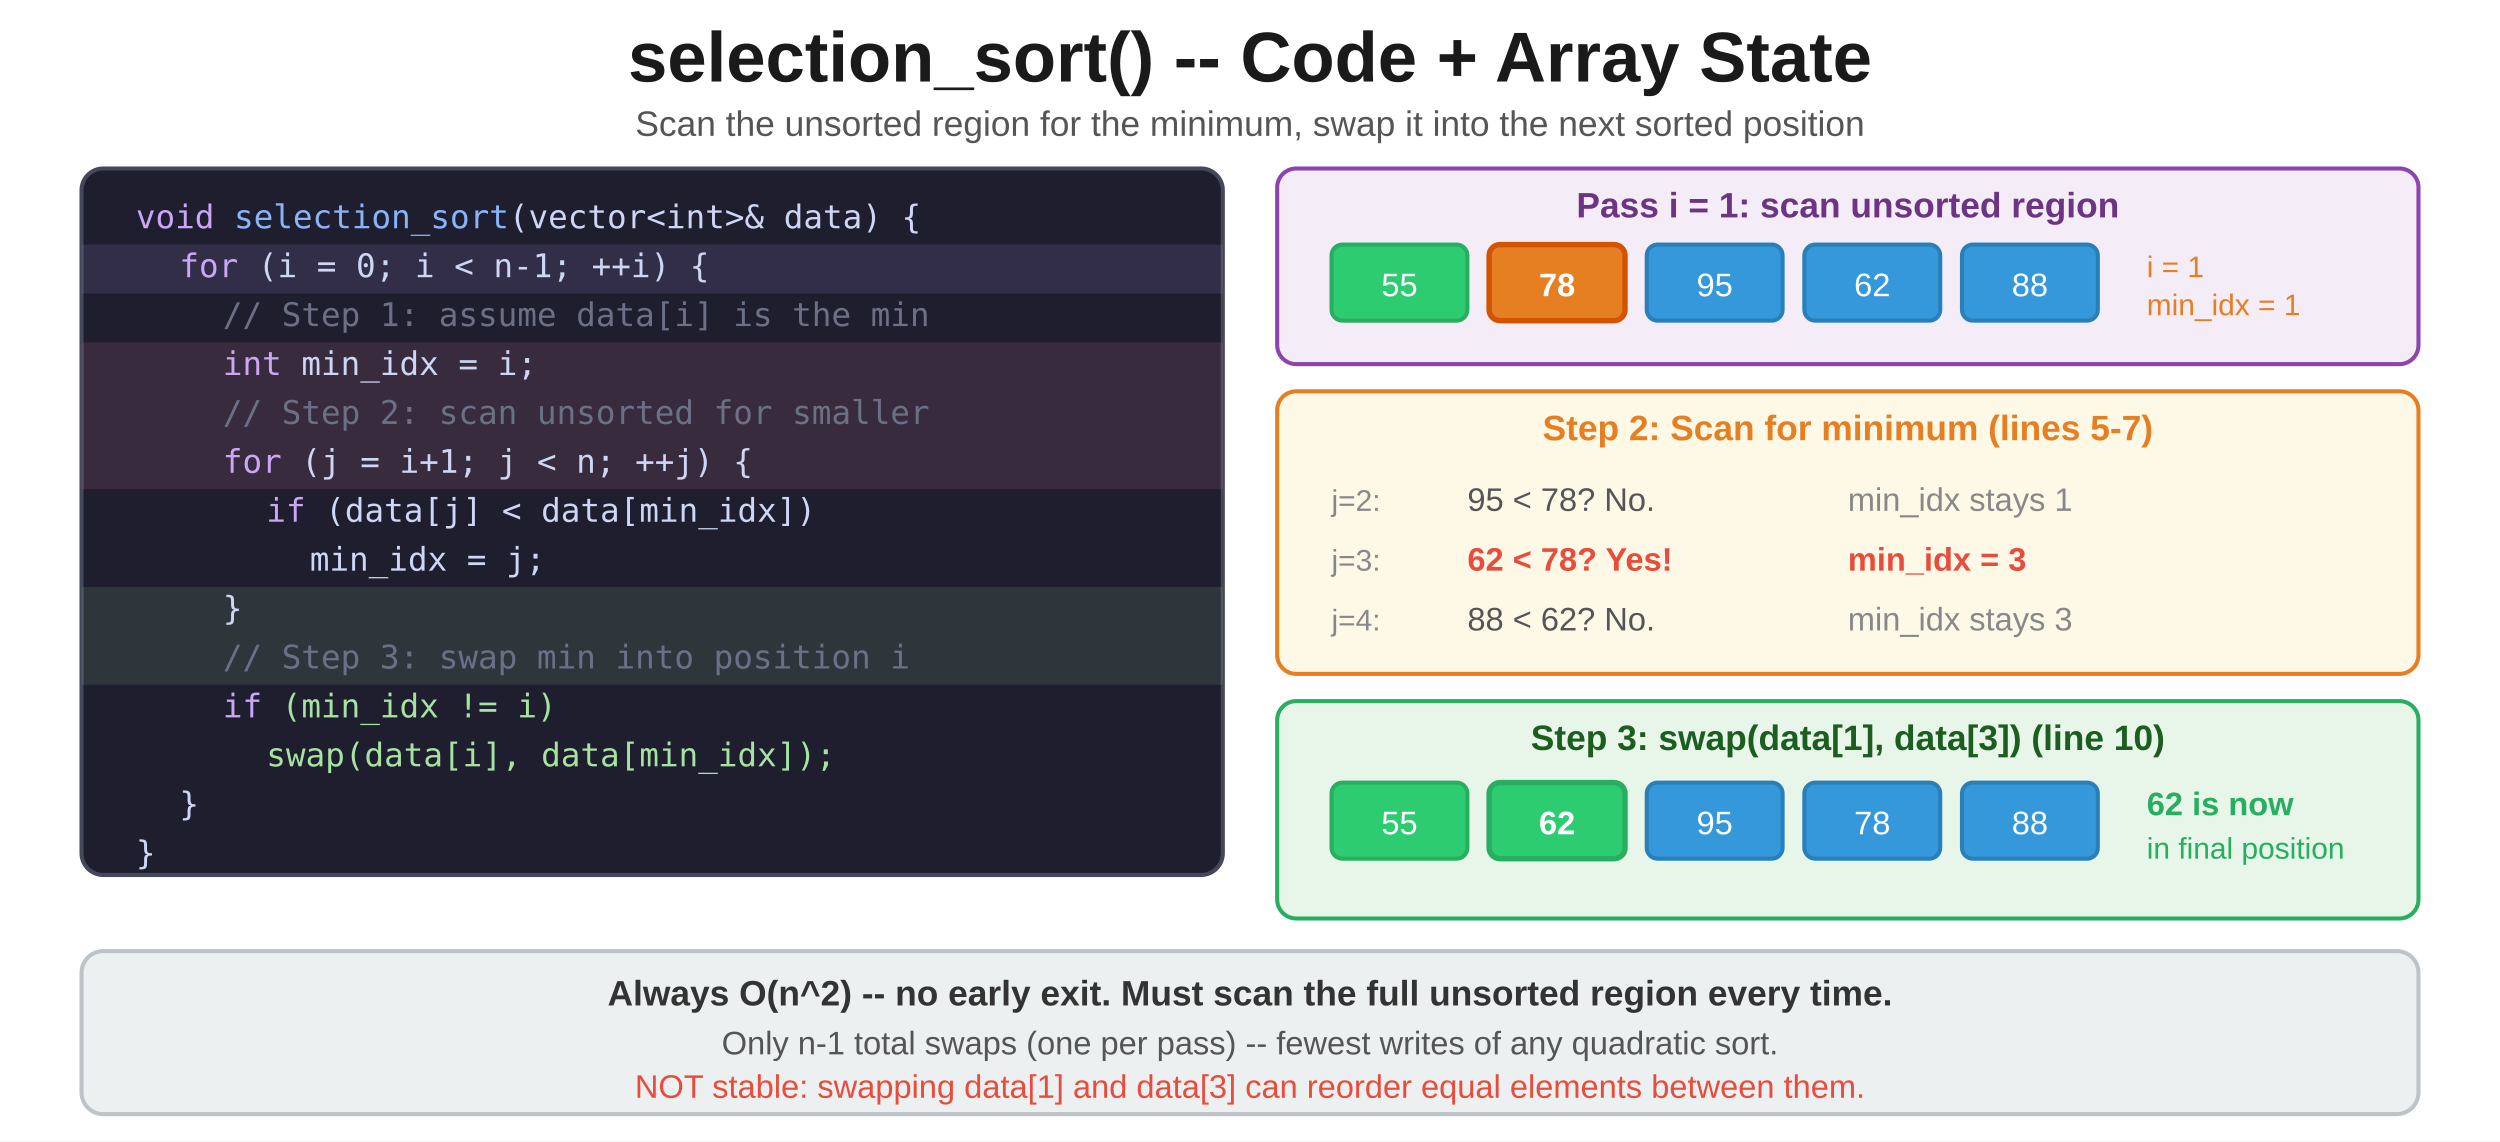
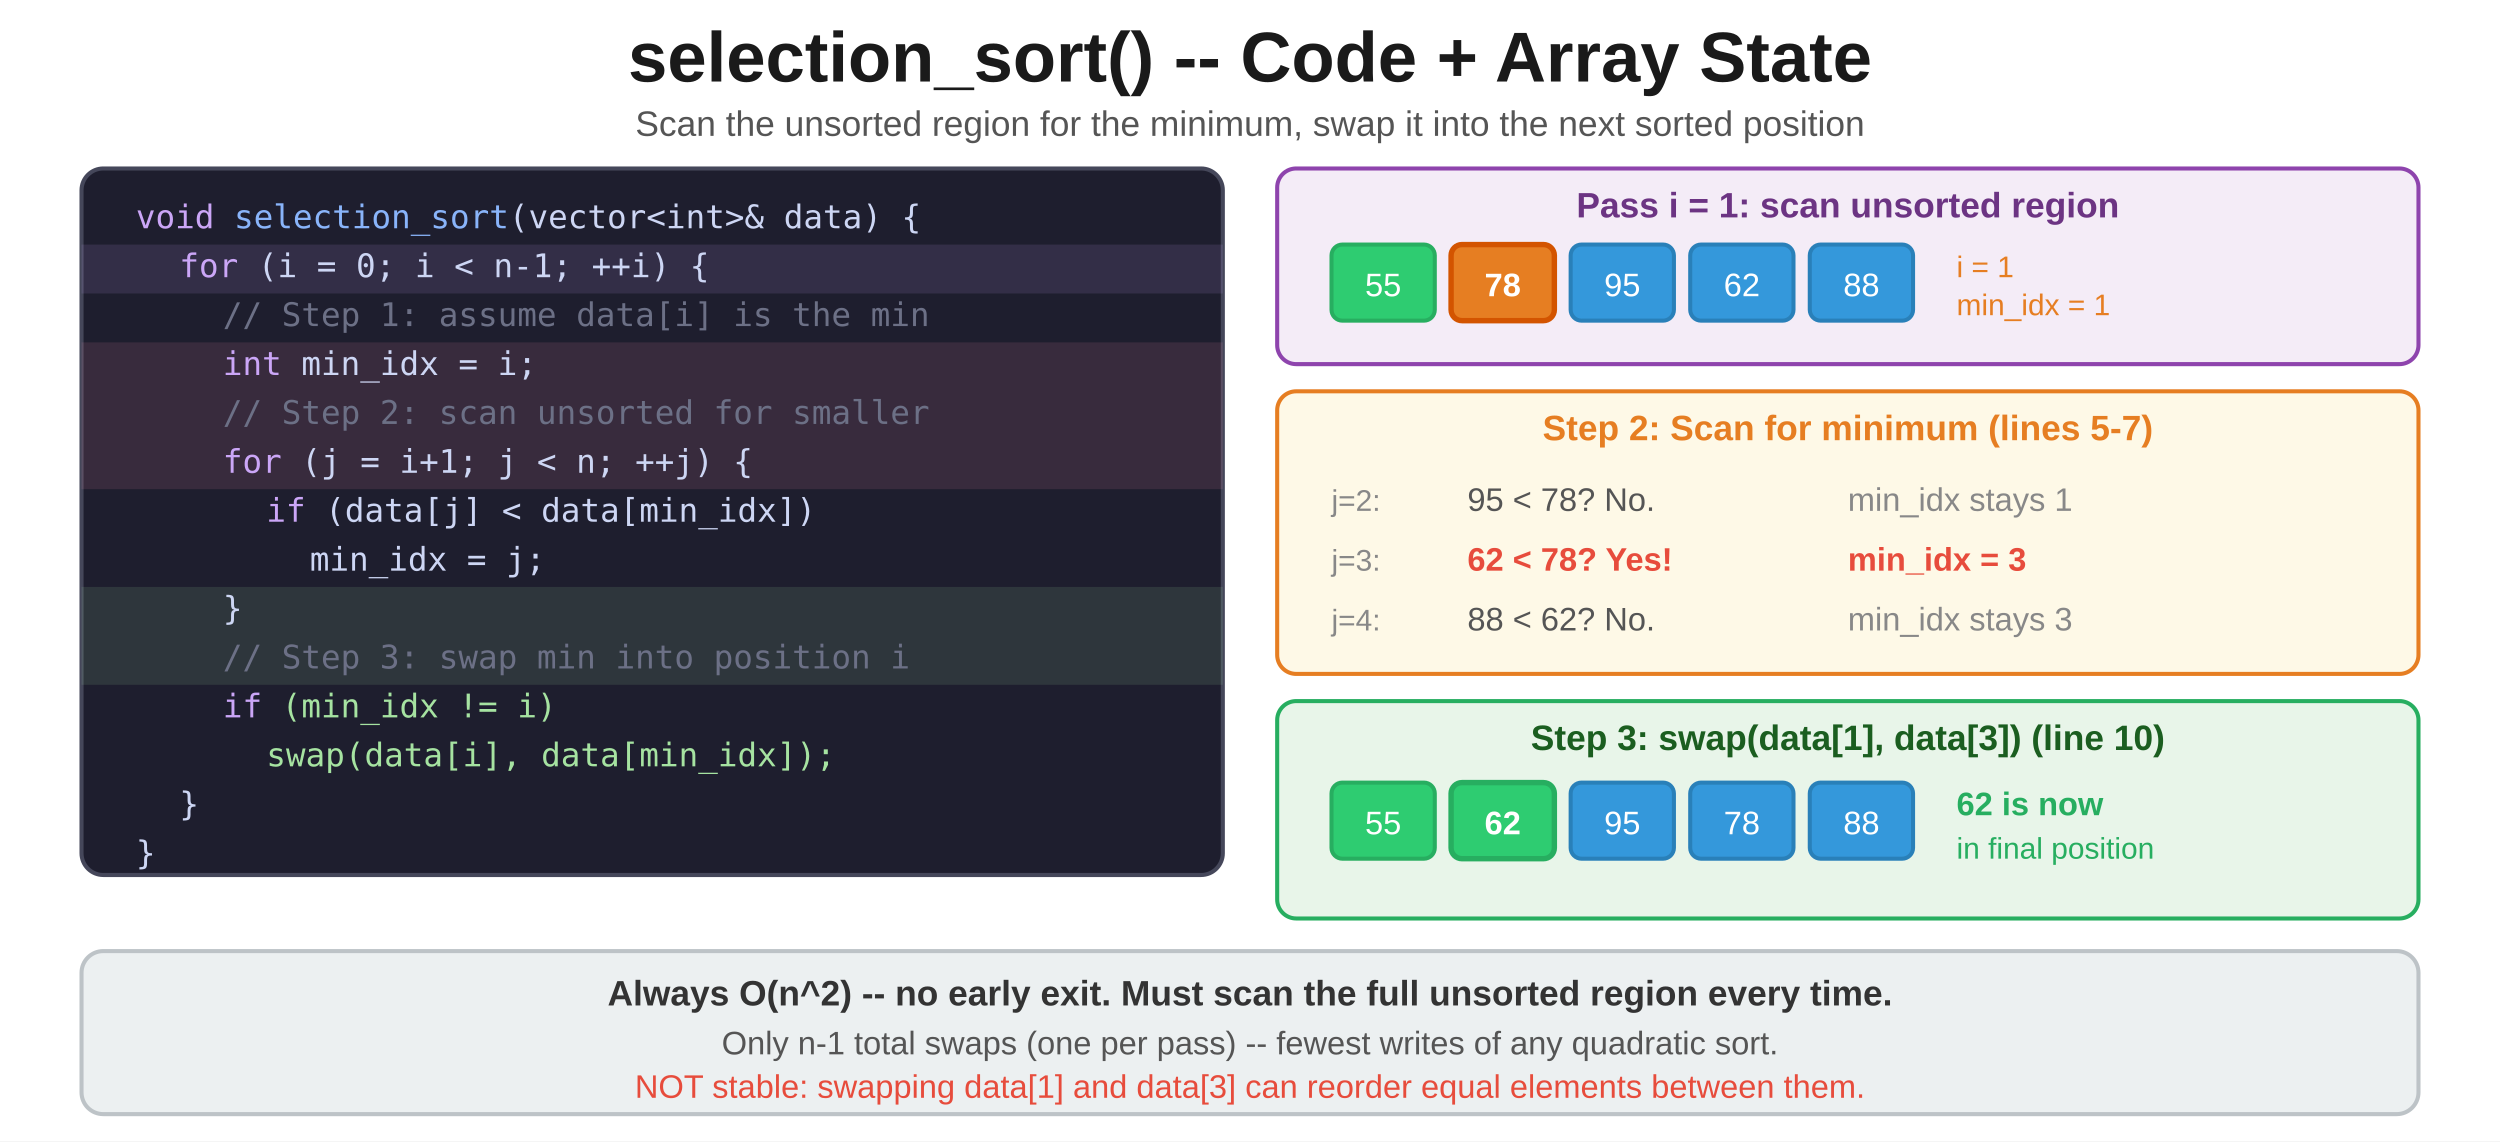
<svg xmlns="http://www.w3.org/2000/svg" viewBox="0 0 920 420" font-family="'Segoe UI', Arial, sans-serif">
  <rect width="100%" height="100%" fill="white" />
  <text x="460" y="30" text-anchor="middle" fill="#1a1a1a" font-size="26" font-weight="bold">selection_sort() -- Code + Array State</text>
  <text x="460" y="50" text-anchor="middle" fill="#555" font-size="13">Scan the unsorted region for the minimum, swap it into the next sorted position</text>
  <rect x="30" y="62" width="420" height="260" rx="8" fill="#1e1e2e" stroke="#45475a" stroke-width="1.5" />
  <rect x="30" y="90" width="420" height="18" fill="#cba6f720" />
  <rect x="30" y="126" width="420" height="54" fill="#f38ba820" />
  <rect x="30" y="216" width="420" height="36" fill="#a6e3a120" />
  <text x="50" y="84" fill="#cdd6f4" font-size="12" font-family="Consolas, monospace">
    <tspan fill="#cba6f7">void</tspan>
    <tspan fill="#89b4fa">selection_sort</tspan>(vector&lt;int&gt;&amp; data) {</text>
  <text x="66" y="102" fill="#cdd6f4" font-size="12" font-family="Consolas, monospace">
    <tspan fill="#cba6f7">for</tspan> (i = 0; i &lt; n-1; ++i) {</text>
  <text x="82" y="120" fill="#6c7086" font-size="12" font-family="Consolas, monospace">// Step 1: assume data[i] is the min</text>
  <text x="82" y="138" fill="#cdd6f4" font-size="12" font-family="Consolas, monospace">
    <tspan fill="#cba6f7">int</tspan> min_idx = i;</text>
  <text x="82" y="156" fill="#6c7086" font-size="12" font-family="Consolas, monospace">// Step 2: scan unsorted for smaller</text>
  <text x="82" y="174" fill="#cdd6f4" font-size="12" font-family="Consolas, monospace">
    <tspan fill="#cba6f7">for</tspan> (j = i+1; j &lt; n; ++j) {</text>
  <text x="98" y="192" fill="#cdd6f4" font-size="12" font-family="Consolas, monospace">
    <tspan fill="#cba6f7">if</tspan> (data[j] &lt; data[min_idx])</text>
  <text x="114" y="210" fill="#cdd6f4" font-size="12" font-family="Consolas, monospace">min_idx = j;</text>
  <text x="82" y="228" fill="#cdd6f4" font-size="12" font-family="Consolas, monospace">}</text>
  <text x="82" y="246" fill="#6c7086" font-size="12" font-family="Consolas, monospace">// Step 3: swap min into position i</text>
  <text x="82" y="264" fill="#a6e3a1" font-size="12" font-family="Consolas, monospace">
    <tspan fill="#cba6f7">if</tspan> (min_idx != i)</text>
  <text x="98" y="282" fill="#a6e3a1" font-size="12" font-family="Consolas, monospace">swap(data[i], data[min_idx]);</text>
  <text x="66" y="300" fill="#cdd6f4" font-size="12" font-family="Consolas, monospace">}</text>
  <text x="50" y="318" fill="#cdd6f4" font-size="12" font-family="Consolas, monospace">}</text>
  <rect x="470" y="62" width="420" height="72" rx="7" fill="#f4ecf7" stroke="#8e44ad" stroke-width="1.5" />
  <text x="680" y="80" text-anchor="middle" fill="#6c3483" font-size="13" font-weight="bold">Pass i = 1: scan unsorted region</text>
-   <rect x="490" y="90" width="50" height="28" rx="4" fill="#2ecc71" stroke="#27ae60" stroke-width="1.5" />
-   <text x="515" y="109" text-anchor="middle" fill="#fff" font-size="12">55</text>
-   <rect x="548" y="90" width="50" height="28" rx="4" fill="#e67e22" stroke="#d35400" stroke-width="2" />
-   <text x="573" y="109" text-anchor="middle" fill="#fff" font-size="12" font-weight="bold">78</text>
-   <rect x="606" y="90" width="50" height="28" rx="4" fill="#3498db" stroke="#2980b9" stroke-width="1.5" />
-   <text x="631" y="109" text-anchor="middle" fill="#fff" font-size="12">95</text>
-   <rect x="664" y="90" width="50" height="28" rx="4" fill="#3498db" stroke="#2980b9" stroke-width="1.5" />
-   <text x="689" y="109" text-anchor="middle" fill="#fff" font-size="12">62</text>
-   <rect x="722" y="90" width="50" height="28" rx="4" fill="#3498db" stroke="#2980b9" stroke-width="1.5" />
-   <text x="747" y="109" text-anchor="middle" fill="#fff" font-size="12">88</text>
-   <text x="790" y="102" fill="#e67e22" font-size="11">i = 1</text>
-   <text x="790" y="116" fill="#e67e22" font-size="11">min_idx = 1</text>
+   <rect x="490" y="90" width="38" height="28" rx="4" fill="#2ecc71" stroke="#27ae60" stroke-width="1.5" />
+   <text x="509" y="109" text-anchor="middle" fill="#fff" font-size="12">55</text>
+   <rect x="534" y="90" width="38" height="28" rx="4" fill="#e67e22" stroke="#d35400" stroke-width="2" />
+   <text x="553" y="109" text-anchor="middle" fill="#fff" font-size="12" font-weight="bold">78</text>
+   <rect x="578" y="90" width="38" height="28" rx="4" fill="#3498db" stroke="#2980b9" stroke-width="1.5" />
+   <text x="597" y="109" text-anchor="middle" fill="#fff" font-size="12">95</text>
+   <rect x="622" y="90" width="38" height="28" rx="4" fill="#3498db" stroke="#2980b9" stroke-width="1.5" />
+   <text x="641" y="109" text-anchor="middle" fill="#fff" font-size="12">62</text>
+   <rect x="666" y="90" width="38" height="28" rx="4" fill="#3498db" stroke="#2980b9" stroke-width="1.5" />
+   <text x="685" y="109" text-anchor="middle" fill="#fff" font-size="12">88</text>
+   <text x="720" y="102" fill="#e67e22" font-size="11">i = 1</text>
+   <text x="720" y="116" fill="#e67e22" font-size="11">min_idx = 1</text>
  <rect x="470" y="144" width="420" height="104" rx="7" fill="#fef9e7" stroke="#e67e22" stroke-width="1.5" />
  <text x="680" y="162" text-anchor="middle" fill="#e67e22" font-size="13" font-weight="bold">Step 2: Scan for minimum (lines 5-7)</text>
  <text x="490" y="188" fill="#888" font-size="11">j=2:</text>
  <text x="540" y="188" fill="#555" font-size="12">95 &lt; 78? No.</text>
  <text x="680" y="188" fill="#888" font-size="12">min_idx stays 1</text>
  <text x="490" y="210" fill="#888" font-size="11">j=3:</text>
  <text x="540" y="210" fill="#e74c3c" font-size="12" font-weight="bold">62 &lt; 78? Yes!</text>
  <text x="680" y="210" fill="#e74c3c" font-size="12" font-weight="bold">min_idx = 3</text>
  <text x="490" y="232" fill="#888" font-size="11">j=4:</text>
  <text x="540" y="232" fill="#555" font-size="12">88 &lt; 62? No.</text>
  <text x="680" y="232" fill="#888" font-size="12">min_idx stays 3</text>
  <rect x="470" y="258" width="420" height="80" rx="7" fill="#e8f5e9" stroke="#27ae60" stroke-width="1.5" />
  <text x="680" y="276" text-anchor="middle" fill="#1b5e20" font-size="13" font-weight="bold">Step 3: swap(data[1], data[3]) (line 10)</text>
-   <rect x="490" y="288" width="50" height="28" rx="4" fill="#2ecc71" stroke="#27ae60" stroke-width="1.5" />
-   <text x="515" y="307" text-anchor="middle" fill="#fff" font-size="12">55</text>
-   <rect x="548" y="288" width="50" height="28" rx="4" fill="#2ecc71" stroke="#27ae60" stroke-width="2" />
-   <text x="573" y="307" text-anchor="middle" fill="#fff" font-size="12" font-weight="bold">62</text>
-   <rect x="606" y="288" width="50" height="28" rx="4" fill="#3498db" stroke="#2980b9" stroke-width="1.5" />
-   <text x="631" y="307" text-anchor="middle" fill="#fff" font-size="12">95</text>
-   <rect x="664" y="288" width="50" height="28" rx="4" fill="#3498db" stroke="#2980b9" stroke-width="1.5" />
-   <text x="689" y="307" text-anchor="middle" fill="#fff" font-size="12">78</text>
-   <rect x="722" y="288" width="50" height="28" rx="4" fill="#3498db" stroke="#2980b9" stroke-width="1.5" />
-   <text x="747" y="307" text-anchor="middle" fill="#fff" font-size="12">88</text>
-   <text x="790" y="300" fill="#27ae60" font-size="12" font-weight="bold">62 is now</text>
-   <text x="790" y="316" fill="#27ae60" font-size="11">in final position</text>
+   <rect x="490" y="288" width="38" height="28" rx="4" fill="#2ecc71" stroke="#27ae60" stroke-width="1.5" />
+   <text x="509" y="307" text-anchor="middle" fill="#fff" font-size="12">55</text>
+   <rect x="534" y="288" width="38" height="28" rx="4" fill="#2ecc71" stroke="#27ae60" stroke-width="2" />
+   <text x="553" y="307" text-anchor="middle" fill="#fff" font-size="12" font-weight="bold">62</text>
+   <rect x="578" y="288" width="38" height="28" rx="4" fill="#3498db" stroke="#2980b9" stroke-width="1.5" />
+   <text x="597" y="307" text-anchor="middle" fill="#fff" font-size="12">95</text>
+   <rect x="622" y="288" width="38" height="28" rx="4" fill="#3498db" stroke="#2980b9" stroke-width="1.5" />
+   <text x="641" y="307" text-anchor="middle" fill="#fff" font-size="12">78</text>
+   <rect x="666" y="288" width="38" height="28" rx="4" fill="#3498db" stroke="#2980b9" stroke-width="1.5" />
+   <text x="685" y="307" text-anchor="middle" fill="#fff" font-size="12">88</text>
+   <text x="720" y="300" fill="#27ae60" font-size="12" font-weight="bold">62 is now</text>
+   <text x="720" y="316" fill="#27ae60" font-size="11">in final position</text>
  <rect x="30" y="350" width="860" height="60" rx="8" fill="#ecf0f1" stroke="#bdc3c7" stroke-width="1.5" />
  <text x="460" y="370" text-anchor="middle" fill="#333" font-size="13" font-weight="bold">Always O(n^2) -- no early exit. Must scan the full unsorted region every time.</text>
  <text x="460" y="388" text-anchor="middle" fill="#555" font-size="12">Only n-1 total swaps (one per pass) -- fewest writes of any quadratic sort.</text>
  <text x="460" y="404" text-anchor="middle" fill="#e74c3c" font-size="12">NOT stable: swapping data[1] and data[3] can reorder equal elements between them.</text>
</svg>
